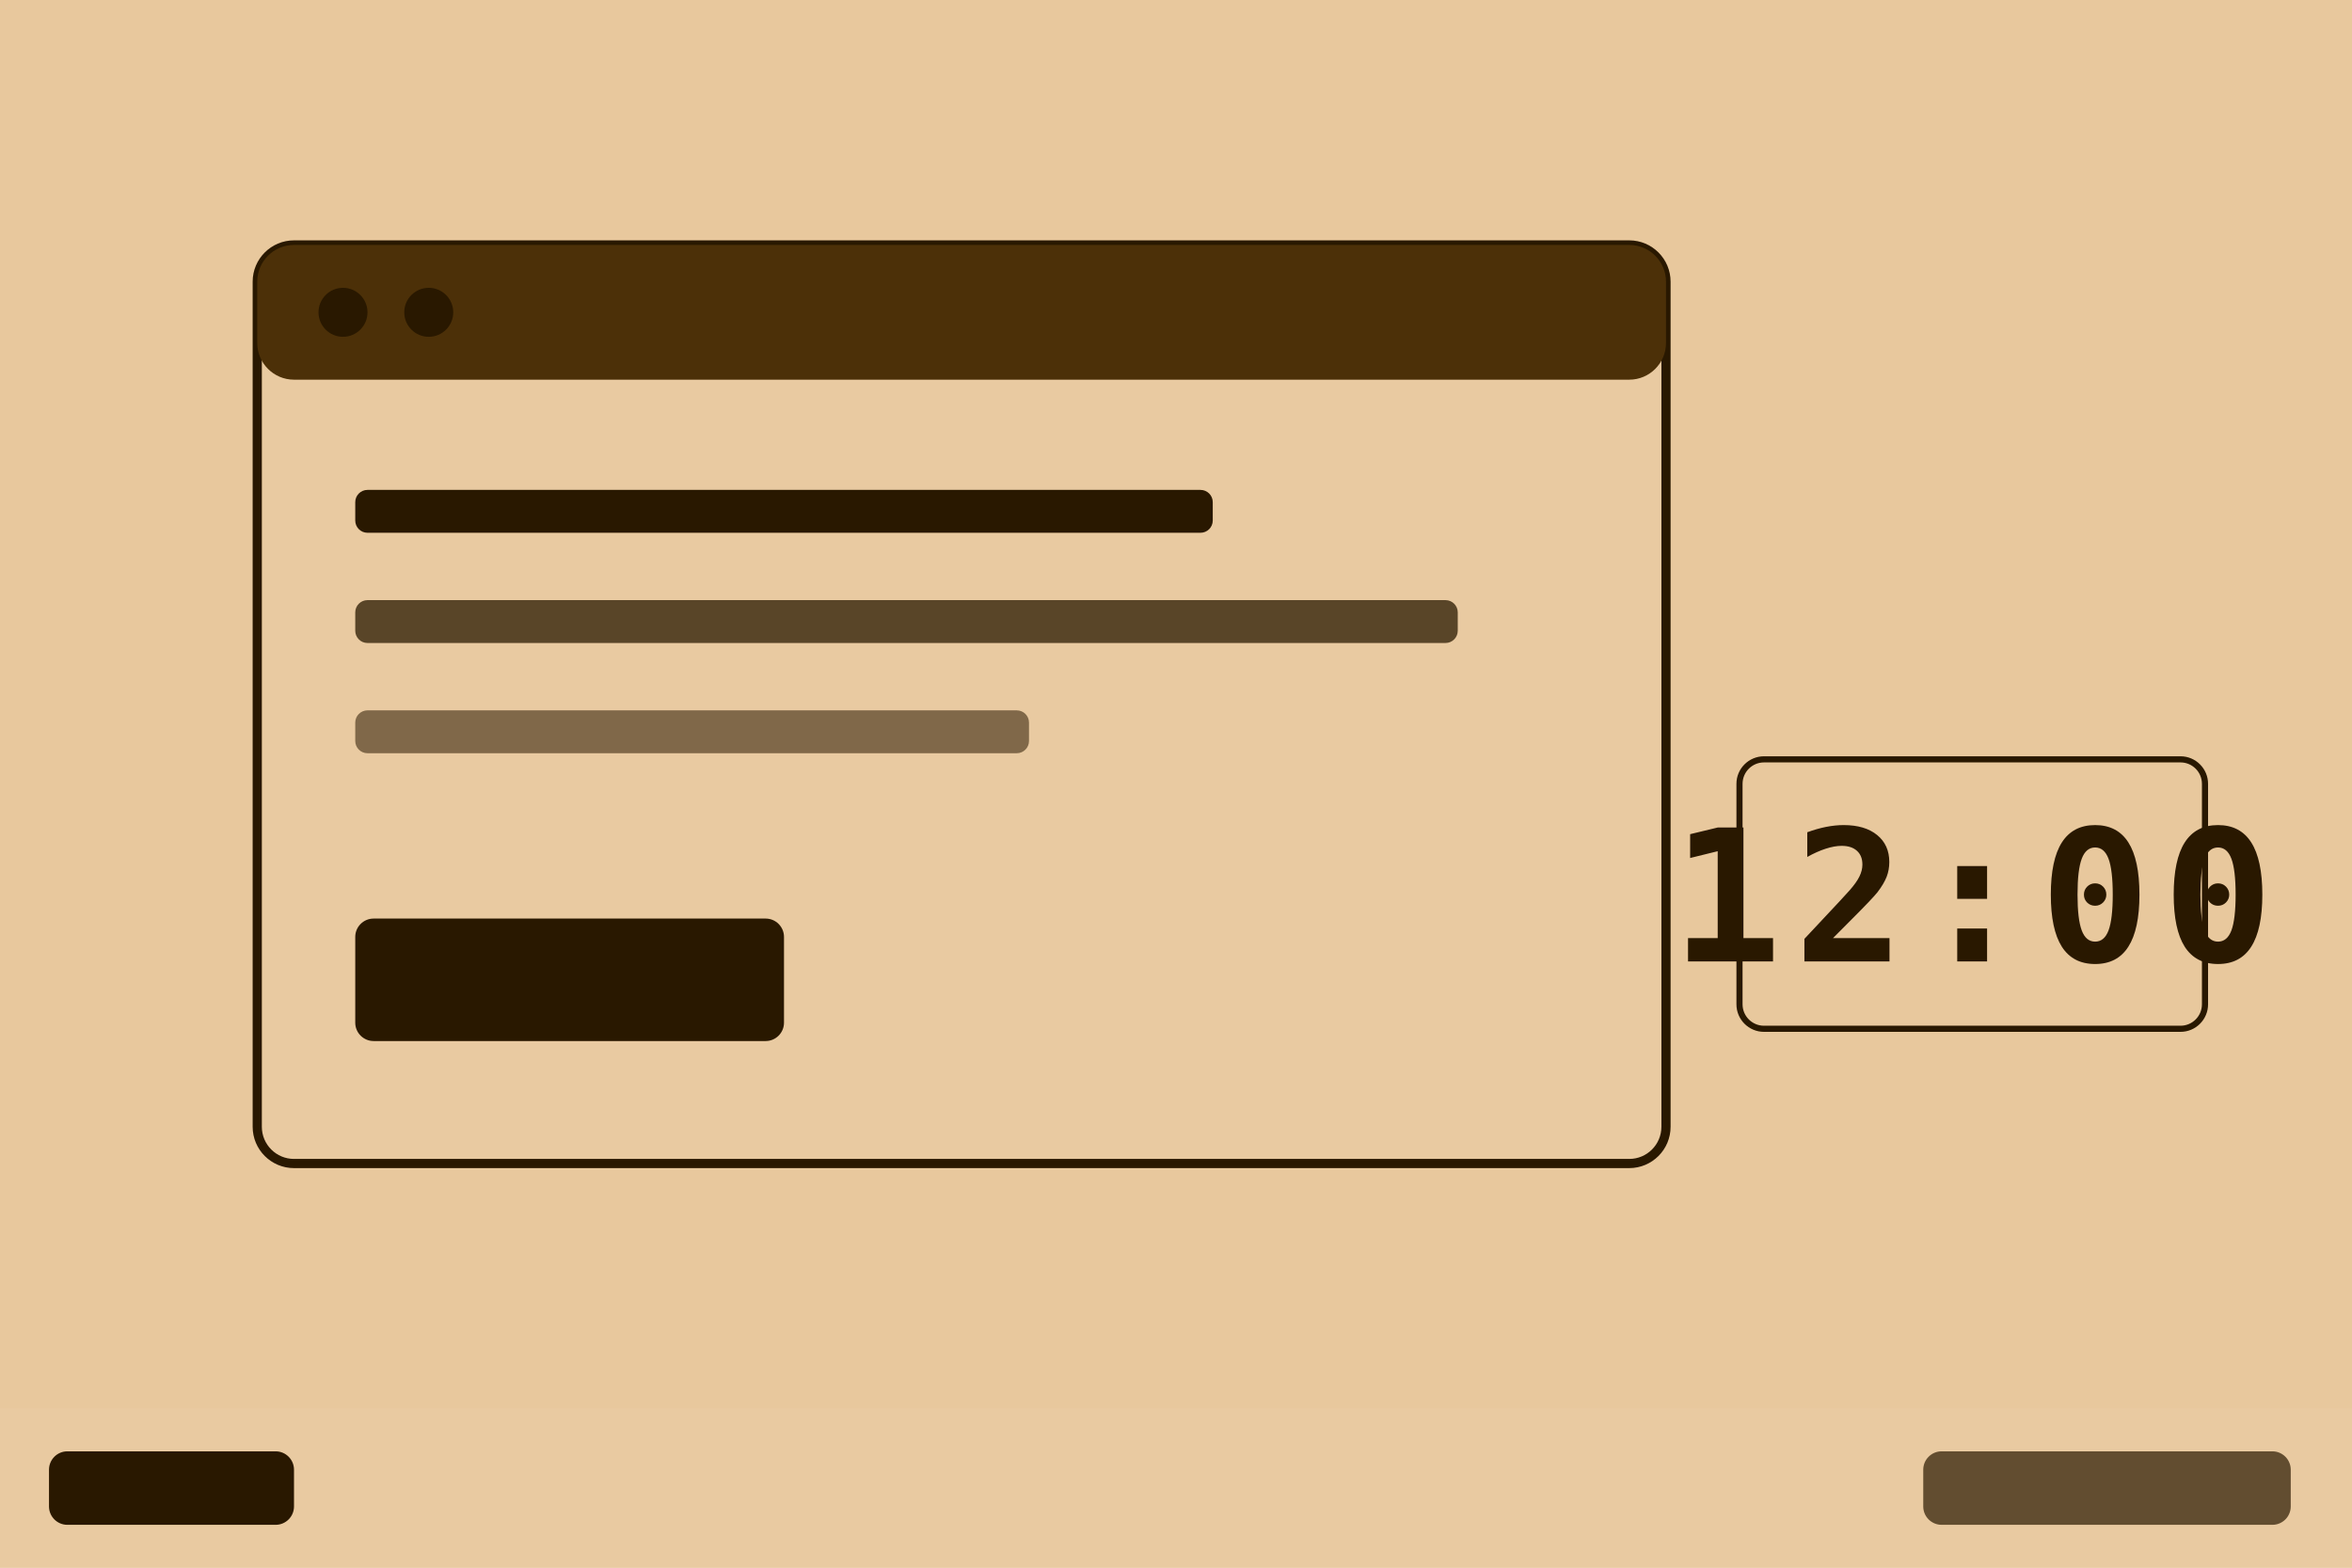
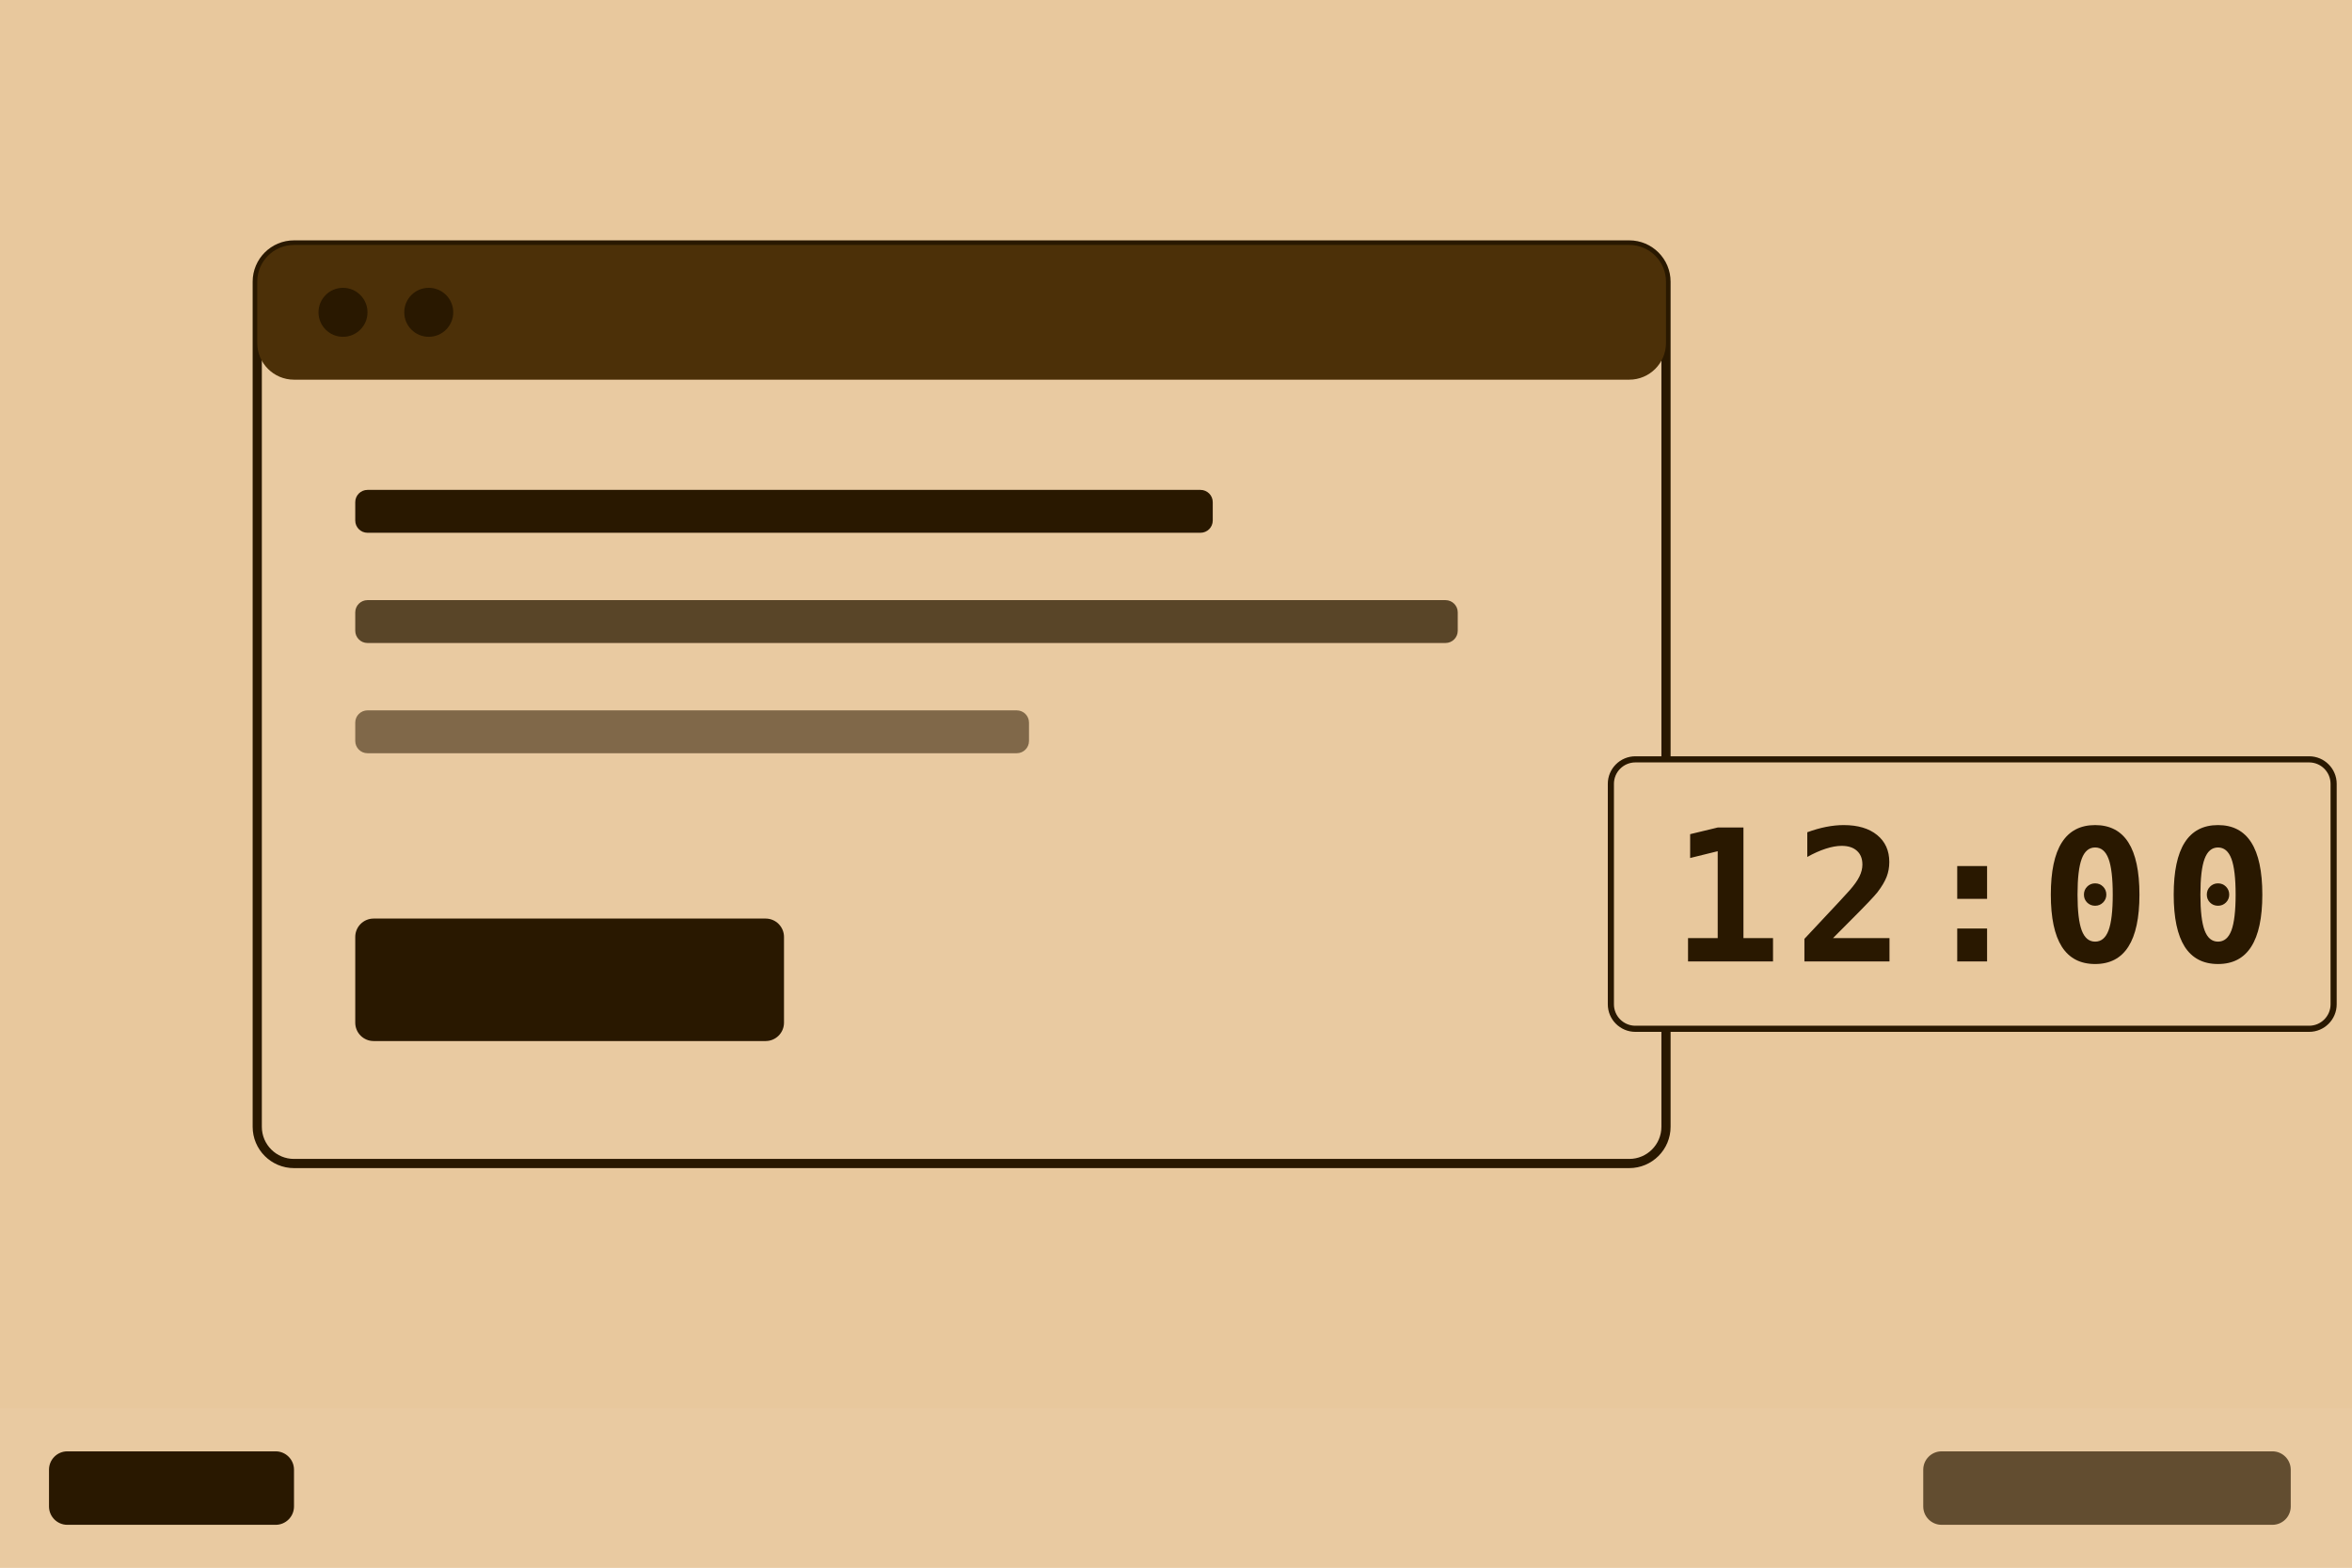
<svg xmlns="http://www.w3.org/2000/svg" width="384" height="256" viewBox="0 0 384 256">
  <rect width="384" height="256" fill="#e8c89d" />
  <rect x="42" y="40" width="230" height="150" rx="6" fill="#e9caa1" stroke="#291800" stroke-width="1.5" />
  <rect x="42" y="40" width="230" height="22" rx="6" fill="#4c3008" />
  <circle cx="56" cy="51" r="4" fill="#291800" />
  <circle cx="70" cy="51" r="4" fill="#291800" />
  <rect x="58" y="80" width="140" height="7" rx="2" fill="#291800" />
  <rect x="58" y="98" width="180" height="7" rx="2" fill="#291800" opacity="0.75" />
  <rect x="58" y="116" width="110" height="7" rx="2" fill="#291800" opacity="0.55" />
  <rect x="58" y="150" width="70" height="20" rx="3" fill="#291800" />
-   <g transform="translate(288,150)" font-family="monospace" font-weight="bold">
-     <rect x="-4" y="-26" width="76" height="44" rx="4" fill="#e8c89d" stroke="#291800" stroke-width="1" />
-     <text x="34" y="7" font-size="30" fill="#291800" text-anchor="middle" letter-spacing="2">12:00</text>
+   <g transform="translate(322,150)" font-family="monospace" font-weight="bold">
+     <rect x="-59.0" y="-26" width="118.0" height="44" rx="4" fill="#e8c89d" stroke="#291800" stroke-width="1" />
+     <text x="0" y="7" font-size="30" fill="#291800" text-anchor="middle" letter-spacing="2">12:00</text>
  </g>
  <rect x="0" y="230" width="384" height="26" fill="#e9caa1" />
  <rect x="8" y="237" width="40" height="12" rx="3" fill="#291800" />
  <rect x="314" y="237" width="60" height="12" rx="3" fill="#291800" opacity="0.7" />
</svg>
